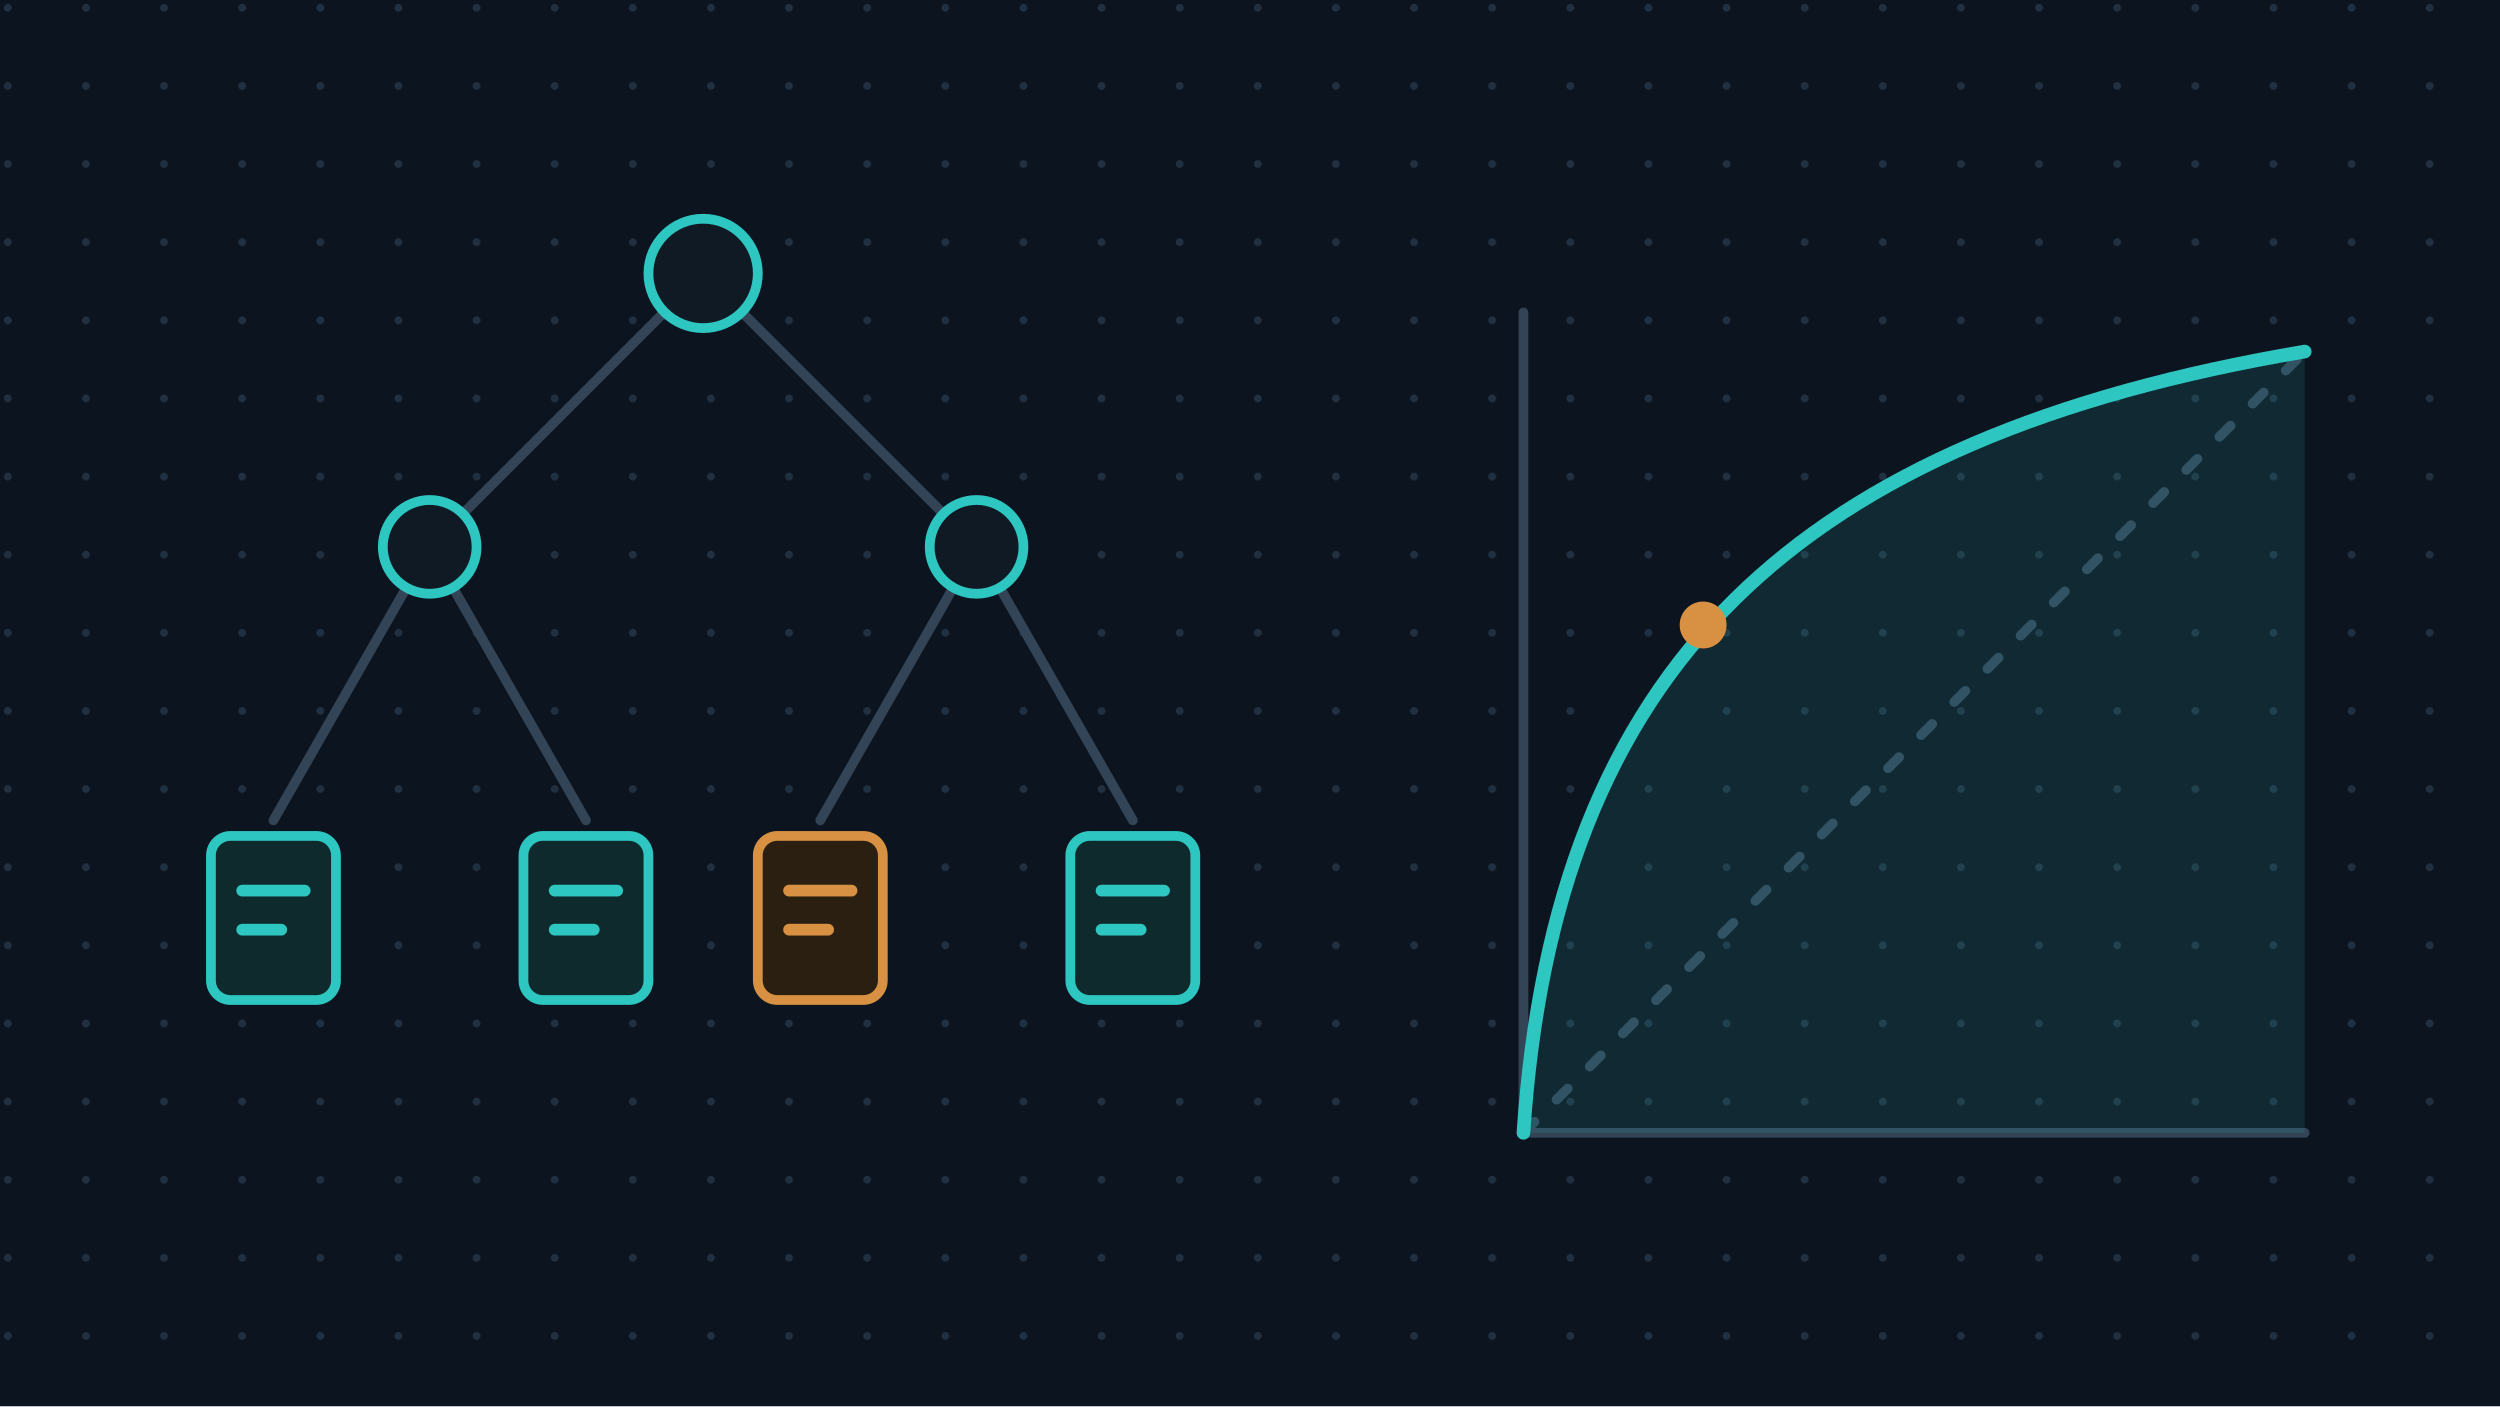
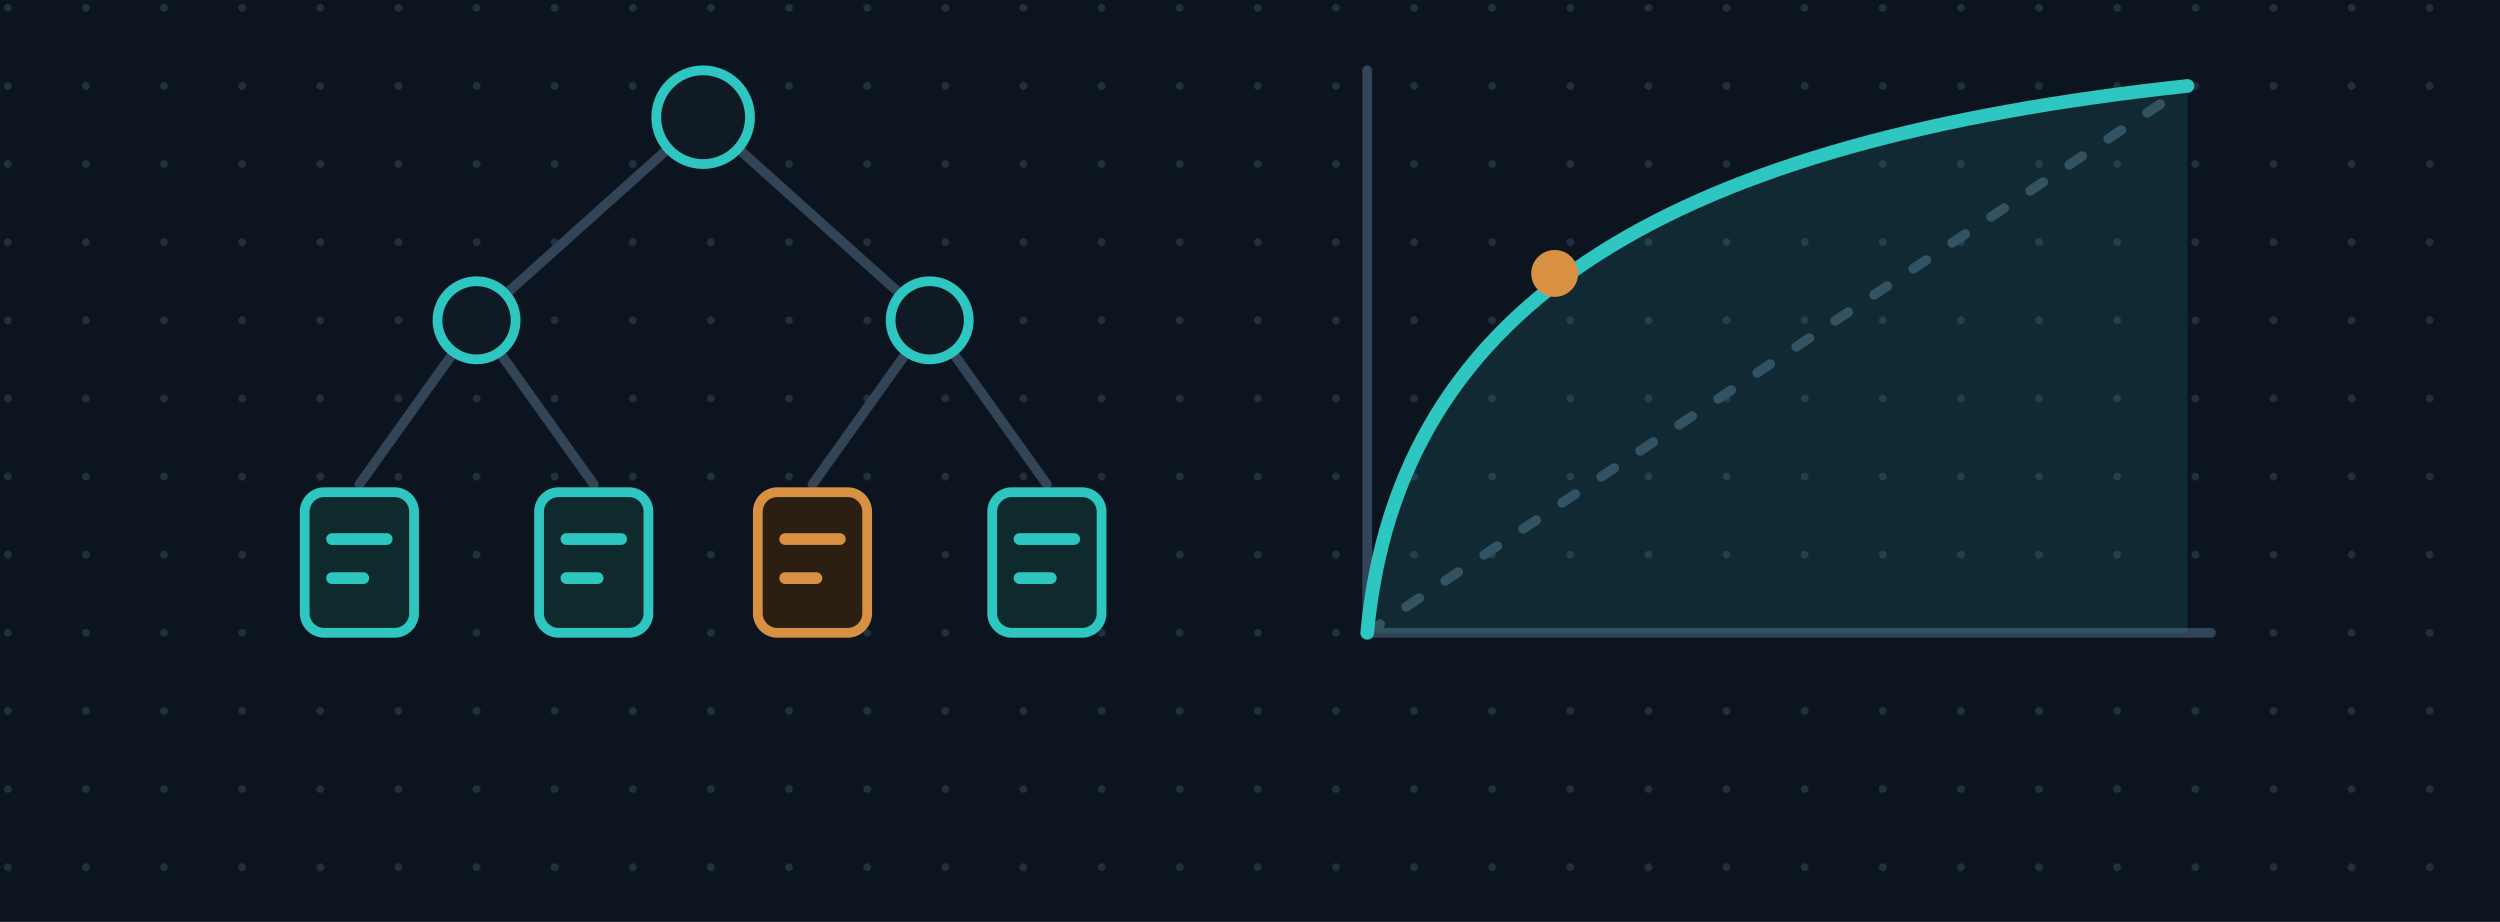
- <svg xmlns="http://www.w3.org/2000/svg" viewBox="0 0 640 360">
+ <svg xmlns="http://www.w3.org/2000/svg" viewBox="0 0 640 236">
  <defs>
    <pattern id="g" width="20" height="20" patternUnits="userSpaceOnUse">
      <circle cx="2" cy="2" r="1" fill="#213040" />
    </pattern>
  </defs>
-   <rect width="640" height="360" fill="#0C1420" />
-   <rect width="640" height="360" fill="url(#g)" />
+   <rect width="640" height="236" fill="#0C1420" />
+   <rect width="640" height="236" fill="url(#g)" />
  <g fill="none" stroke-width="2.5" stroke-linecap="round" stroke-linejoin="round">
-     <path d="M180 70L110 140M180 70L250 140M110 140L70 210M110 140L150 210M250 140L210 210M250 140L290 210" stroke="#324456" />
+     <path d="M180 30L122 82M180 30L238 82M122 82L92 124M122 82L152 124M238 82L208 124M238 82L268 124" stroke="#324456" />
    <g fill="#101A24" stroke="#2DC6C0">
-       <circle cx="180" cy="70" r="14" />
-       <circle cx="110" cy="140" r="12" />
-       <circle cx="250" cy="140" r="12" />
+       <circle cx="180" cy="30" r="12" />
+       <circle cx="122" cy="82" r="10" />
+       <circle cx="238" cy="82" r="10" />
    </g>
    <g fill="#0F2A2C" stroke="#2DC6C0">
-       <rect x="54" y="214" width="32" height="42" rx="5" />
-       <rect x="134" y="214" width="32" height="42" rx="5" />
-       <rect x="274" y="214" width="32" height="42" rx="5" />
+       <rect x="78" y="126" width="28" height="36" rx="5" />
+       <rect x="138" y="126" width="28" height="36" rx="5" />
+       <rect x="254" y="126" width="28" height="36" rx="5" />
    </g>
-     <rect x="194" y="214" width="32" height="42" rx="5" fill="#2A1F10" stroke="#D89143" />
-     <path d="M62 228h16M62 238h10M142 228h16M142 238h10M282 228h16M282 238h10" stroke="#2DC6C0" stroke-width="3" />
-     <path d="M202 228h16M202 238h10" stroke="#D89143" stroke-width="3" />
-     <path d="M390 80v210h200" stroke="#324456" />
-     <path d="M390 290L590 90" stroke="#324456" stroke-dasharray="4 8" />
-     <path d="M390 290C398 170 460 112 590 90V290z" fill="#2DC6C0" opacity=".12" stroke="none" />
-     <path d="M390 290C398 170 460 112 590 90" stroke="#2DC6C0" stroke-width="3.5" />
-     <circle cx="436" cy="160" r="6" fill="#D89143" stroke="none" />
+     <rect x="194" y="126" width="28" height="36" rx="5" fill="#2A1F10" stroke="#D89143" />
+     <path d="M85 138h14M85 148h8M145 138h14M145 148h8M261 138h14M261 148h8" stroke="#2DC6C0" stroke-width="3" />
+     <path d="M201 138h14M201 148h8" stroke="#D89143" stroke-width="3" />
+     <path d="M350 18v144h216" stroke="#324456" />
+     <path d="M350 162L560 22" stroke="#324456" stroke-dasharray="4 8" />
+     <path d="M350 162C358 76 430 36 560 22V162z" fill="#2DC6C0" opacity=".12" stroke="none" />
+     <path d="M350 162C358 76 430 36 560 22" stroke="#2DC6C0" stroke-width="3.500" />
+     <circle cx="398" cy="70" r="6" fill="#D89143" stroke="none" />
  </g>
</svg>
